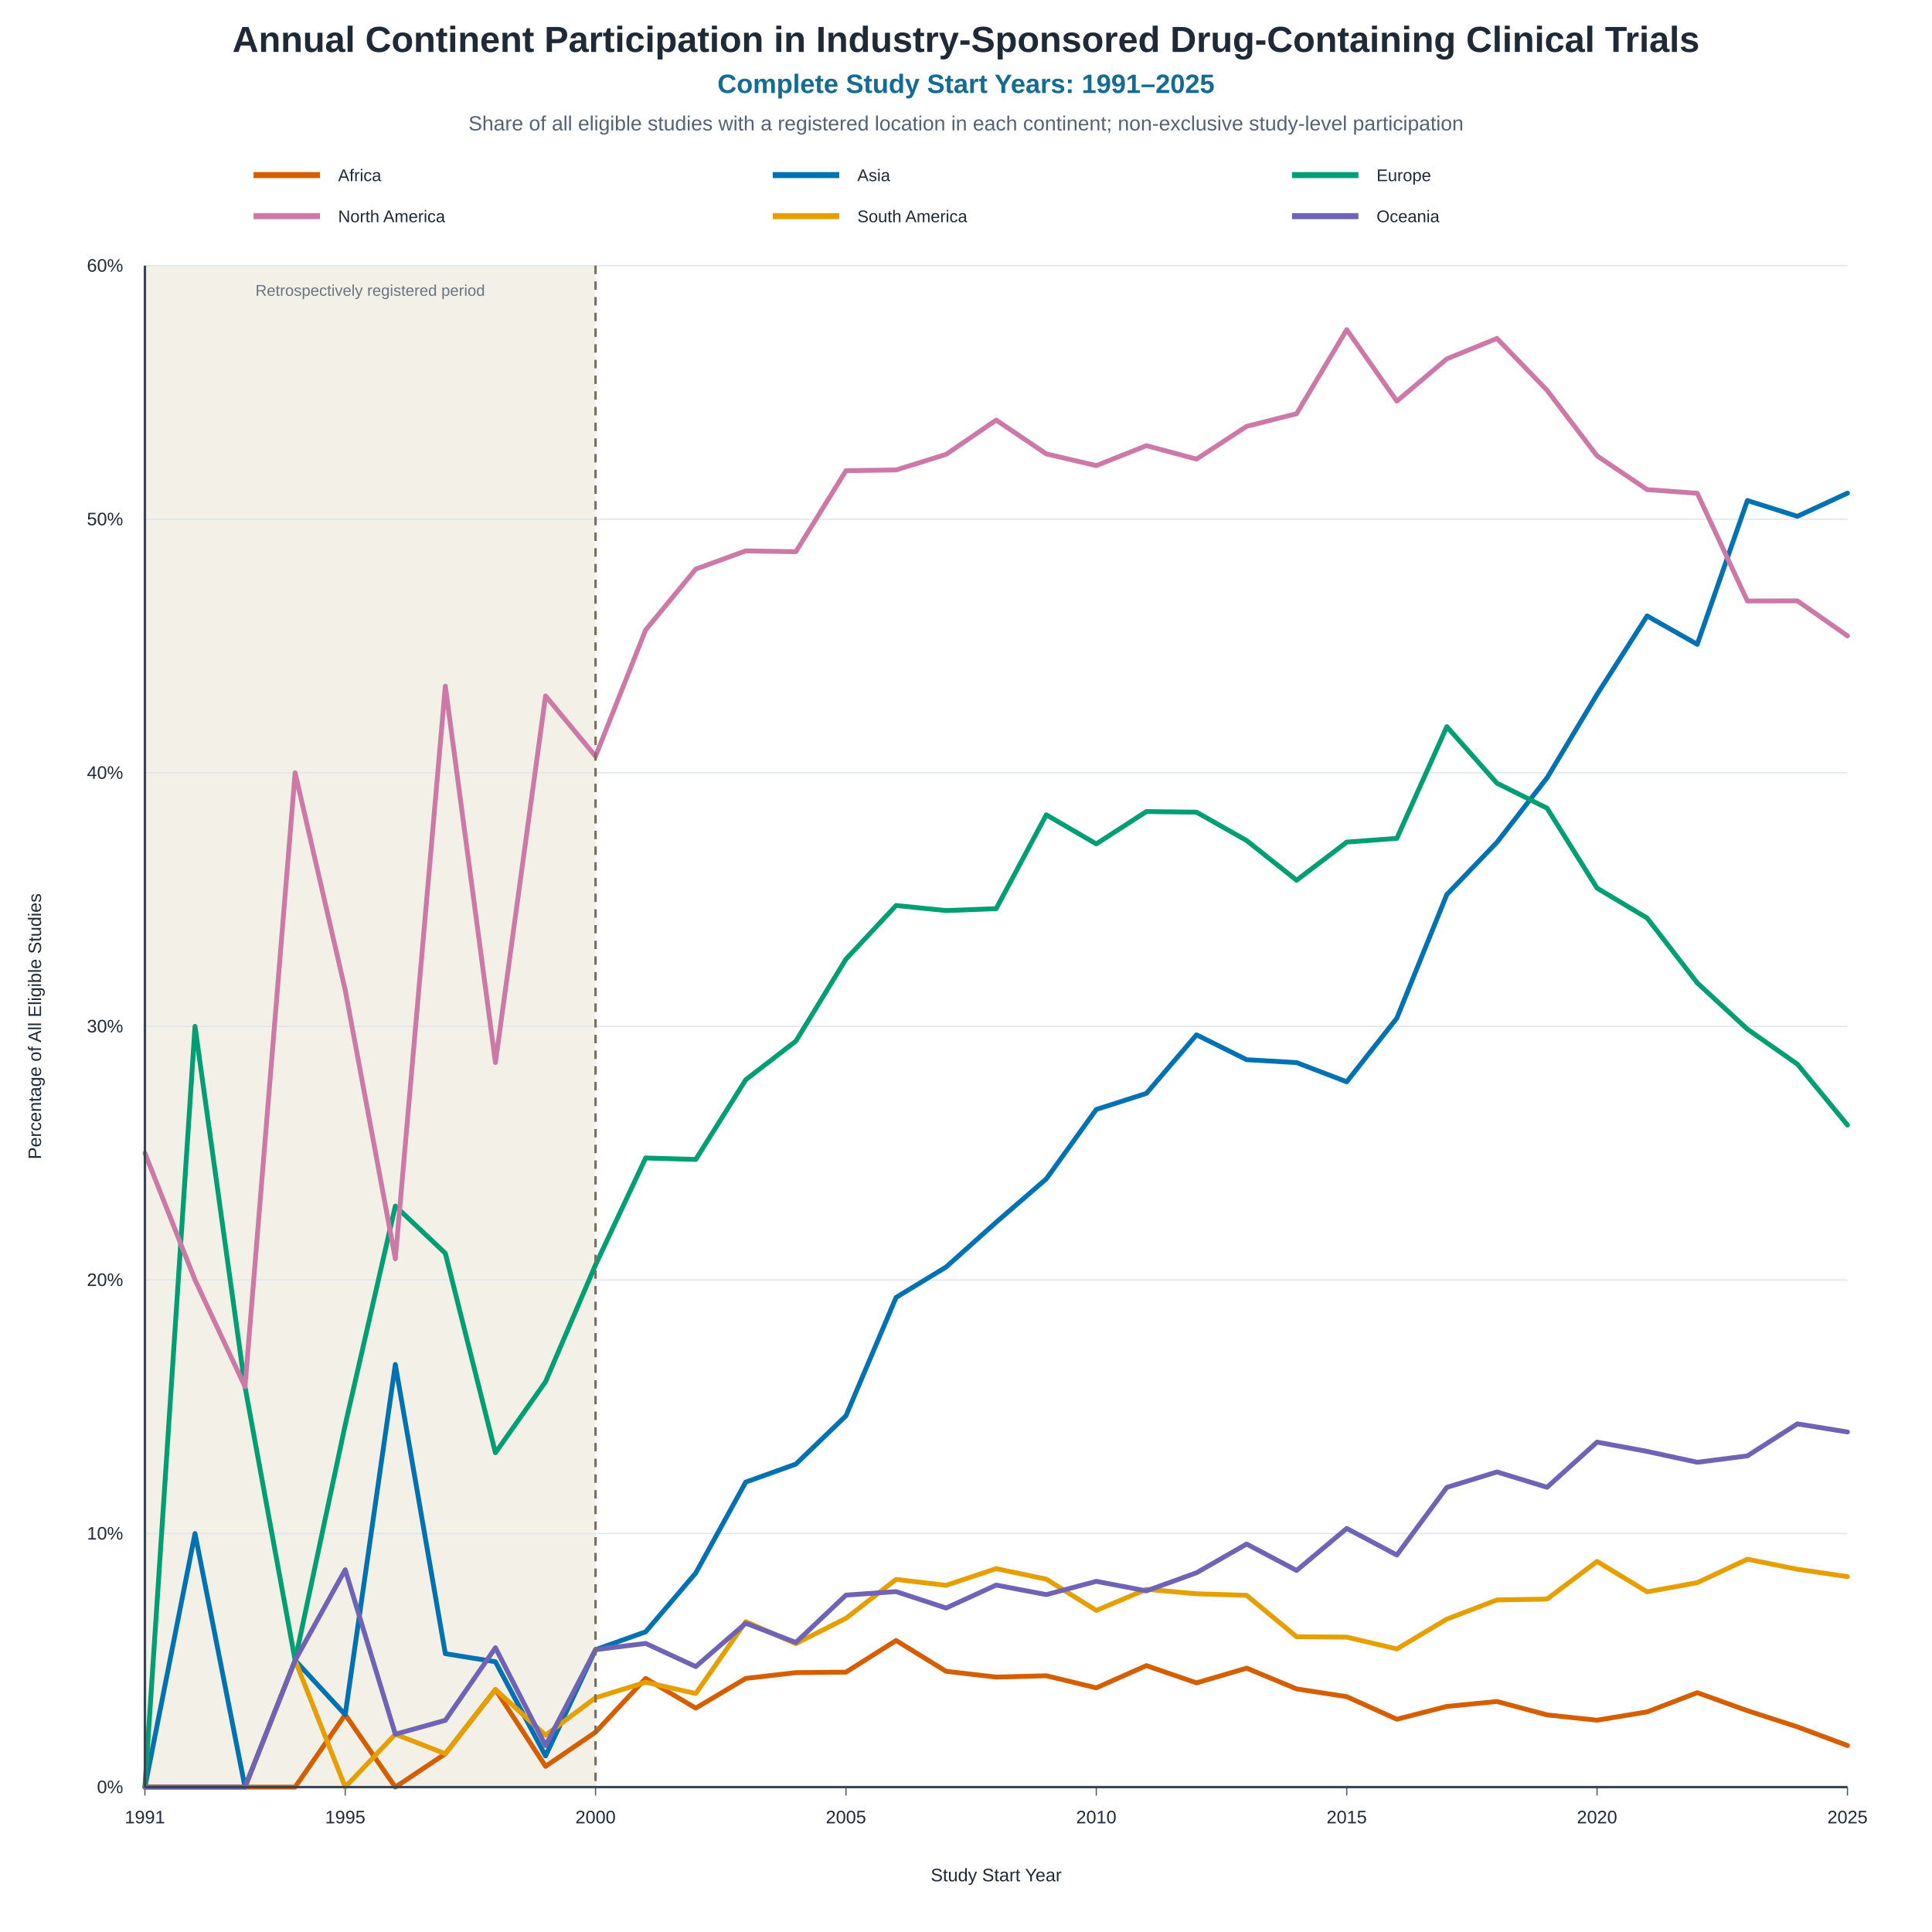
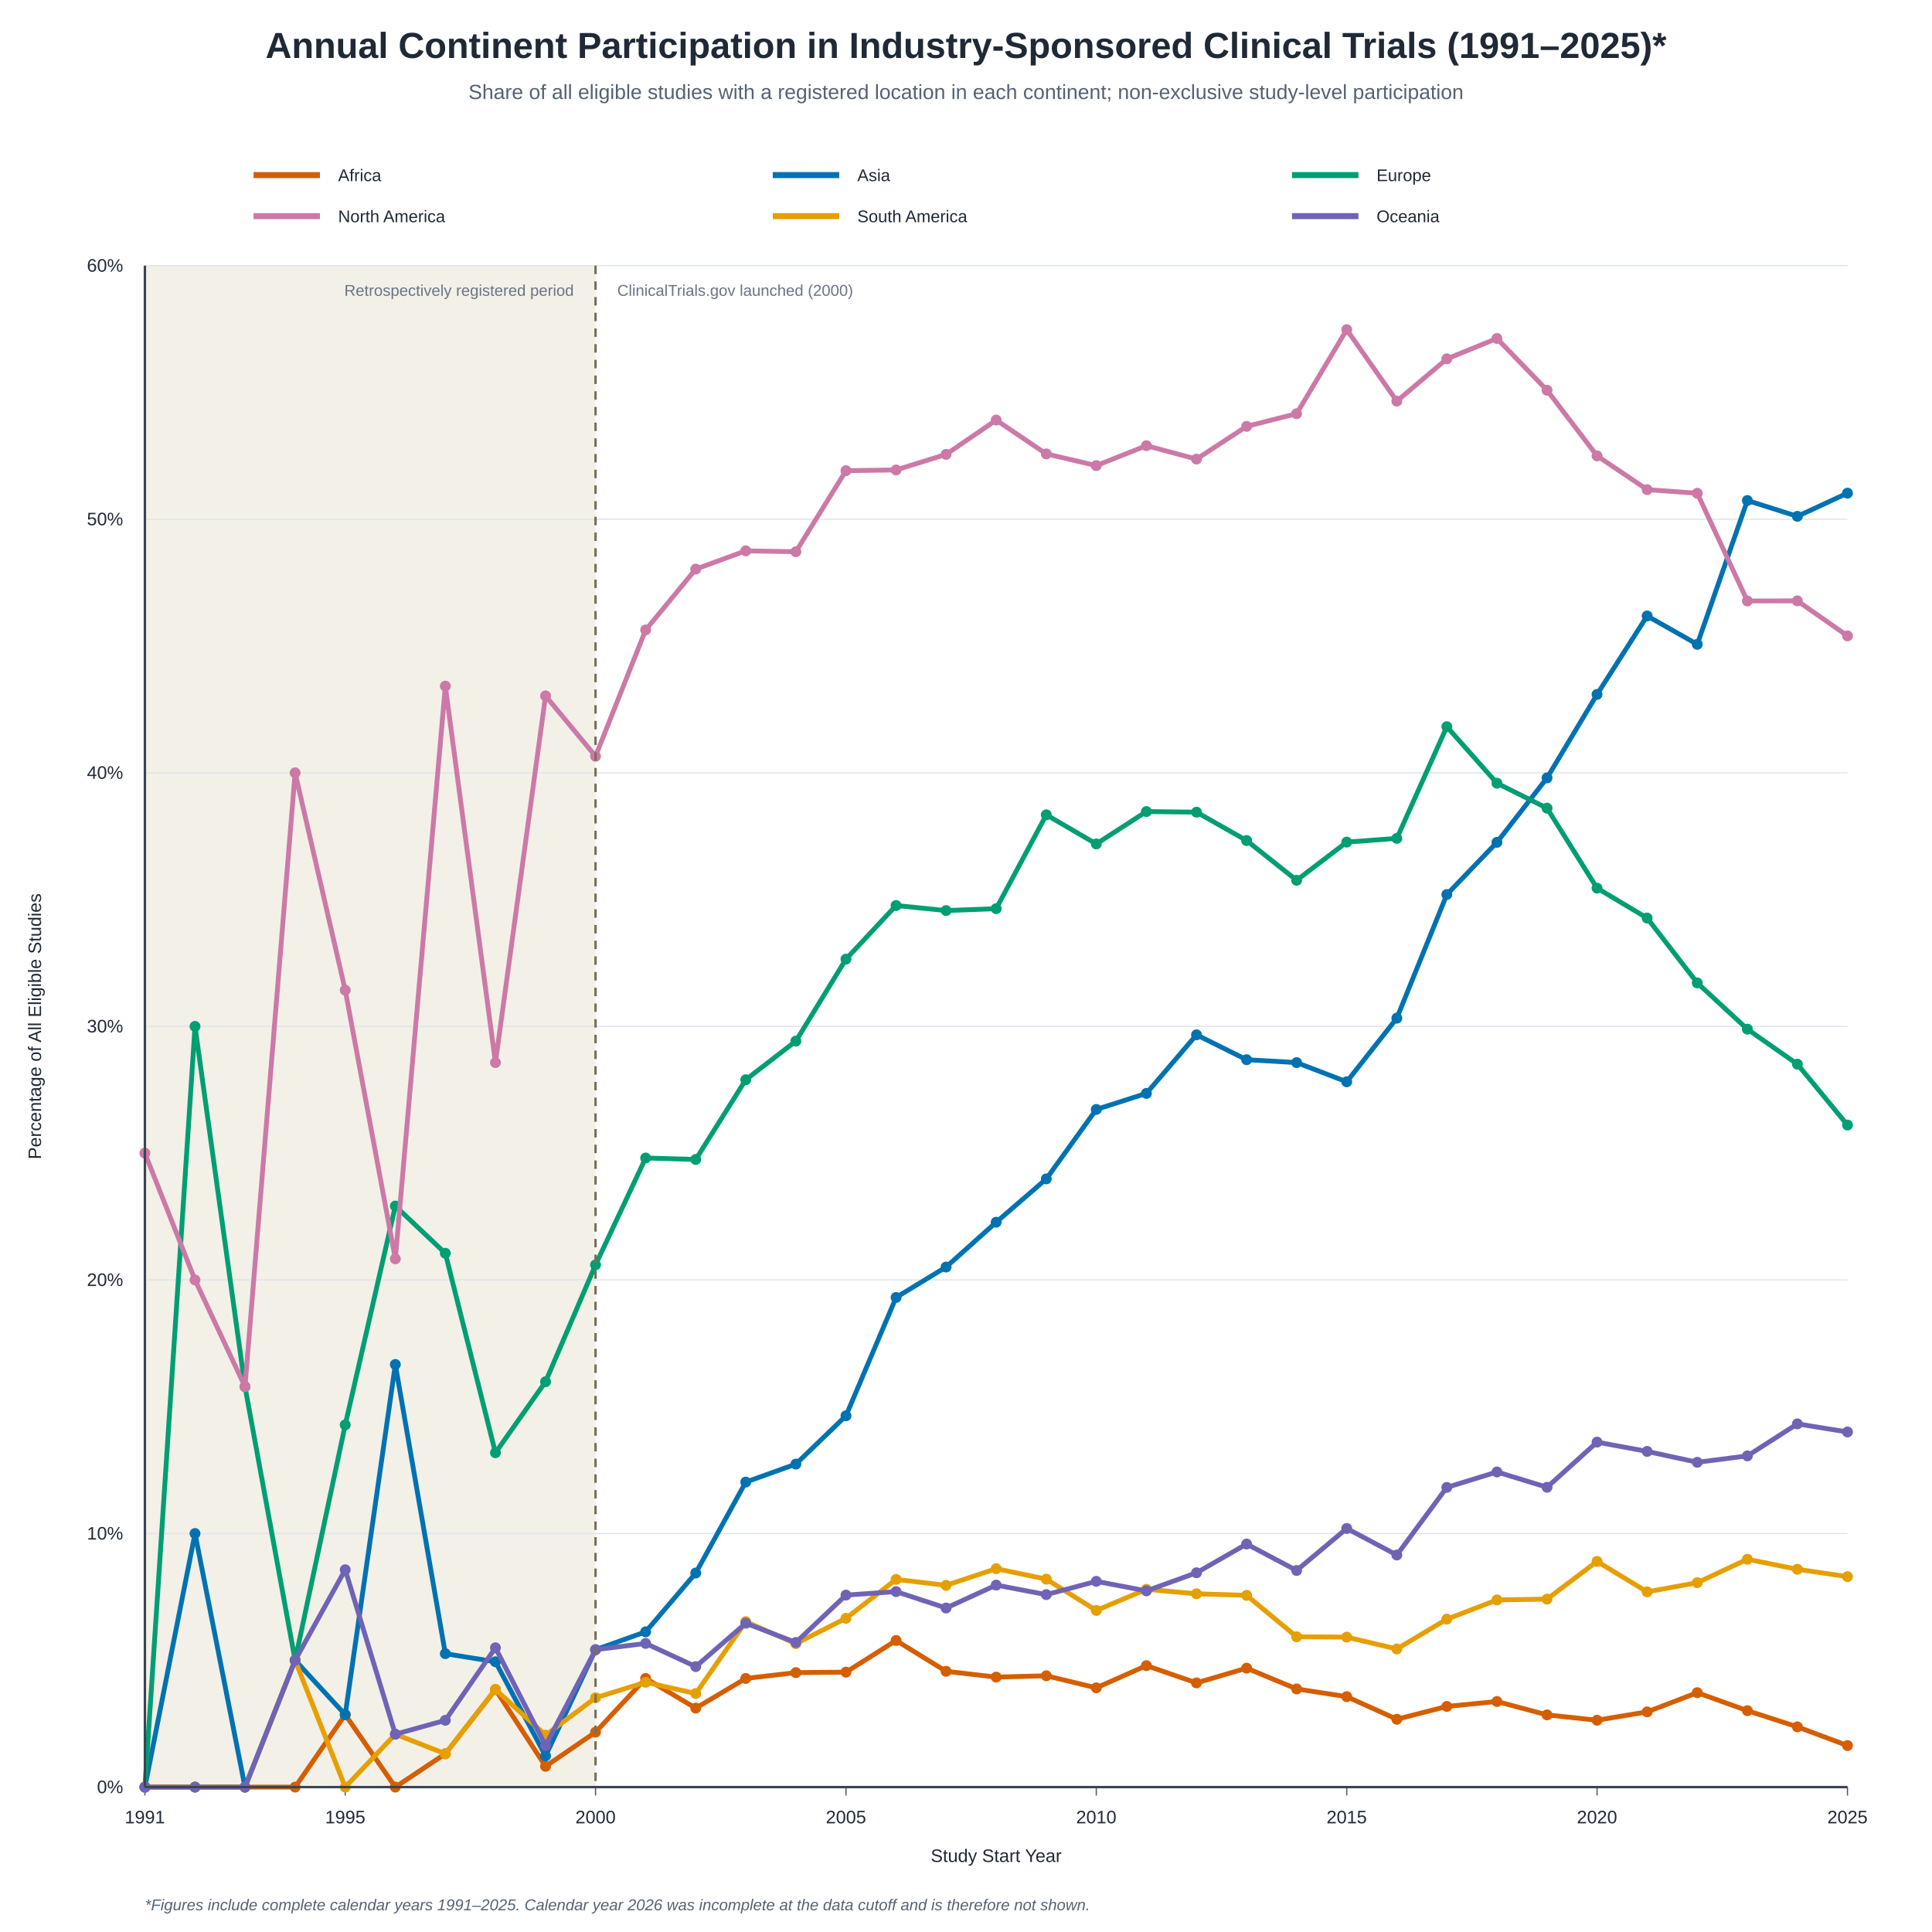
<svg xmlns="http://www.w3.org/2000/svg" width="1600" height="1600" viewBox="0 0 1600 1600">
  <rect x="0" y="0" width="1600" height="1600" fill="#ffffff" fill-opacity="1" />
-   <style>text{font-family:Arial,Helvetica,sans-serif;fill:#202936}.title{font-size:30px;font-weight:700}.period{font-size:22px;font-weight:700;fill:#146c94}.subtitle{font-size:17px;fill:#556273}.axis{font-size:15px}.small{font-size:13px;fill:#687486}.legend{font-size:14px}</style>
-   <text x="800" y="43" text-anchor="middle" class="title">Annual Continent Participation in Industry-Sponsored Drug-Containing Clinical Trials</text>
-   <text x="800" y="77" text-anchor="middle" class="period">Complete Study Start Years: 1991–2025</text>
-   <text x="800" y="108" text-anchor="middle" class="subtitle">Share of all eligible studies with a registered location in each continent; non-exclusive study-level participation</text>
+   <style>text{font-family:Arial,Helvetica,sans-serif;fill:#202936}.title{font-size:30px;font-weight:700}.subtitle{font-size:17px;fill:#556273}.axis{font-size:15px}.small{font-size:13px;fill:#687486}.legend{font-size:14px}.footnote{font-size:13px;fill:#556273;font-style:italic}</style>
+   <text x="800" y="48" text-anchor="middle" class="title">Annual Continent Participation in Industry-Sponsored Clinical Trials (1991–2025)*</text>
+   <text x="800" y="82" text-anchor="middle" class="subtitle">Share of all eligible studies with a registered location in each continent; non-exclusive study-level participation</text>
  <rect x="120" y="220" width="373.2" height="1260" fill="#f3f0e8" />
-   <text x="306.6" y="245" text-anchor="middle" class="small">Retrospectively registered period</text>
+   <text x="475.2" y="245" text-anchor="end" class="small">Retrospectively registered period</text>
  <line x1="120" y1="1480.0" x2="1530" y2="1480.0" stroke="#dfe5eb" stroke-width="1" />
  <text x="102" y="1485.0" text-anchor="end" class="axis">0%</text>
  <line x1="120" y1="1270.0" x2="1530" y2="1270.0" stroke="#dfe5eb" stroke-width="1" />
  <text x="102" y="1275.0" text-anchor="end" class="axis">10%</text>
  <line x1="120" y1="1060.0" x2="1530" y2="1060.0" stroke="#dfe5eb" stroke-width="1" />
  <text x="102" y="1065.0" text-anchor="end" class="axis">20%</text>
  <line x1="120" y1="850.0" x2="1530" y2="850.0" stroke="#dfe5eb" stroke-width="1" />
  <text x="102" y="855.0" text-anchor="end" class="axis">30%</text>
  <line x1="120" y1="640.0" x2="1530" y2="640.0" stroke="#dfe5eb" stroke-width="1" />
  <text x="102" y="645.0" text-anchor="end" class="axis">40%</text>
  <line x1="120" y1="430.0" x2="1530" y2="430.0" stroke="#dfe5eb" stroke-width="1" />
  <text x="102" y="435.0" text-anchor="end" class="axis">50%</text>
  <line x1="120" y1="220.0" x2="1530" y2="220.0" stroke="#dfe5eb" stroke-width="1" />
  <text x="102" y="225.0" text-anchor="end" class="axis">60%</text>
  <line x1="120.0" y1="1480" x2="120.0" y2="1487" stroke="#4d5966" />
  <text x="120.0" y="1510" text-anchor="middle" class="axis">1991</text>
  <line x1="285.9" y1="1480" x2="285.9" y2="1487" stroke="#4d5966" />
  <text x="285.9" y="1510" text-anchor="middle" class="axis">1995</text>
  <line x1="493.2" y1="1480" x2="493.2" y2="1487" stroke="#4d5966" />
  <text x="493.2" y="1510" text-anchor="middle" class="axis">2000</text>
  <line x1="700.6" y1="1480" x2="700.6" y2="1487" stroke="#4d5966" />
  <text x="700.6" y="1510" text-anchor="middle" class="axis">2005</text>
  <line x1="907.9" y1="1480" x2="907.9" y2="1487" stroke="#4d5966" />
  <text x="907.9" y="1510" text-anchor="middle" class="axis">2010</text>
  <line x1="1115.3" y1="1480" x2="1115.3" y2="1487" stroke="#4d5966" />
  <text x="1115.3" y="1510" text-anchor="middle" class="axis">2015</text>
  <line x1="1322.6" y1="1480" x2="1322.6" y2="1487" stroke="#4d5966" />
  <text x="1322.6" y="1510" text-anchor="middle" class="axis">2020</text>
  <line x1="1530.0" y1="1480" x2="1530.0" y2="1487" stroke="#4d5966" />
  <text x="1530.0" y="1510" text-anchor="middle" class="axis">2025</text>
  <polyline points="120.0,1480.0 161.5,1480.0 202.9,1480.0 244.4,1480.0 285.9,1420.0 327.4,1480.0 368.8,1452.4 410.3,1399.2 451.8,1462.8 493.2,1434.5 534.7,1390.0 576.2,1414.6 617.6,1390.0 659.1,1385.2 700.6,1384.8 742.1,1358.6 783.5,1384.1 825.0,1388.9 866.5,1387.8 907.9,1397.8 949.4,1379.4 990.9,1393.7 1032.4,1381.5 1073.8,1398.7 1115.3,1405.1 1156.8,1423.8 1198.2,1413.2 1239.7,1409.1 1281.2,1420.2 1322.6,1424.6 1364.1,1417.7 1405.6,1401.8 1447.1,1416.7 1488.5,1430.1 1530.0,1445.6" fill="none" stroke="#d55e00" stroke-width="4" stroke-linejoin="round" stroke-linecap="round" />
+   <circle cx="120.0" cy="1480.0" r="4.5" fill="#d55e00" />
+   <circle cx="161.5" cy="1480.0" r="4.5" fill="#d55e00" />
+   <circle cx="202.9" cy="1480.0" r="4.5" fill="#d55e00" />
+   <circle cx="244.4" cy="1480.0" r="4.5" fill="#d55e00" />
+   <circle cx="285.9" cy="1420.0" r="4.5" fill="#d55e00" />
+   <circle cx="327.4" cy="1480.0" r="4.5" fill="#d55e00" />
+   <circle cx="368.8" cy="1452.4" r="4.5" fill="#d55e00" />
+   <circle cx="410.3" cy="1399.2" r="4.5" fill="#d55e00" />
+   <circle cx="451.8" cy="1462.8" r="4.5" fill="#d55e00" />
+   <circle cx="493.2" cy="1434.5" r="4.5" fill="#d55e00" />
+   <circle cx="534.7" cy="1390.0" r="4.5" fill="#d55e00" />
+   <circle cx="576.2" cy="1414.6" r="4.5" fill="#d55e00" />
+   <circle cx="617.6" cy="1390.0" r="4.5" fill="#d55e00" />
+   <circle cx="659.1" cy="1385.2" r="4.5" fill="#d55e00" />
+   <circle cx="700.6" cy="1384.8" r="4.5" fill="#d55e00" />
+   <circle cx="742.1" cy="1358.6" r="4.5" fill="#d55e00" />
+   <circle cx="783.5" cy="1384.1" r="4.5" fill="#d55e00" />
+   <circle cx="825.0" cy="1388.9" r="4.5" fill="#d55e00" />
+   <circle cx="866.5" cy="1387.8" r="4.5" fill="#d55e00" />
+   <circle cx="907.9" cy="1397.8" r="4.5" fill="#d55e00" />
+   <circle cx="949.4" cy="1379.4" r="4.5" fill="#d55e00" />
+   <circle cx="990.9" cy="1393.7" r="4.5" fill="#d55e00" />
+   <circle cx="1032.4" cy="1381.5" r="4.5" fill="#d55e00" />
+   <circle cx="1073.8" cy="1398.7" r="4.5" fill="#d55e00" />
+   <circle cx="1115.3" cy="1405.1" r="4.5" fill="#d55e00" />
+   <circle cx="1156.8" cy="1423.8" r="4.5" fill="#d55e00" />
+   <circle cx="1198.2" cy="1413.2" r="4.5" fill="#d55e00" />
+   <circle cx="1239.7" cy="1409.1" r="4.5" fill="#d55e00" />
+   <circle cx="1281.2" cy="1420.2" r="4.5" fill="#d55e00" />
+   <circle cx="1322.6" cy="1424.6" r="4.5" fill="#d55e00" />
+   <circle cx="1364.1" cy="1417.7" r="4.5" fill="#d55e00" />
+   <circle cx="1405.6" cy="1401.8" r="4.5" fill="#d55e00" />
+   <circle cx="1447.1" cy="1416.7" r="4.5" fill="#d55e00" />
+   <circle cx="1488.5" cy="1430.1" r="4.5" fill="#d55e00" />
+   <circle cx="1530.0" cy="1445.6" r="4.5" fill="#d55e00" />
  <polyline points="120.0,1480.0 161.5,1270.0 202.9,1480.0 244.4,1375.0 285.9,1420.0 327.4,1130.0 368.8,1369.5 410.3,1376.2 451.8,1454.2 493.2,1366.2 534.7,1351.4 576.2,1302.7 617.6,1227.4 659.1,1212.5 700.6,1172.5 742.1,1074.5 783.5,1049.3 825.0,1012.2 866.5,976.3 907.9,918.8 949.4,905.5 990.9,857.0 1032.4,877.6 1073.8,880.0 1115.3,895.9 1156.8,843.2 1198.2,740.8 1239.7,697.6 1281.2,644.2 1322.6,575.1 1364.1,510.1 1405.6,533.6 1447.1,414.5 1488.5,427.6 1530.0,408.4" fill="none" stroke="#0072b2" stroke-width="4" stroke-linejoin="round" stroke-linecap="round" />
+   <circle cx="120.0" cy="1480.0" r="4.5" fill="#0072b2" />
+   <circle cx="161.5" cy="1270.0" r="4.5" fill="#0072b2" />
+   <circle cx="202.9" cy="1480.0" r="4.5" fill="#0072b2" />
+   <circle cx="244.4" cy="1375.0" r="4.5" fill="#0072b2" />
+   <circle cx="285.9" cy="1420.0" r="4.5" fill="#0072b2" />
+   <circle cx="327.4" cy="1130.0" r="4.5" fill="#0072b2" />
+   <circle cx="368.8" cy="1369.5" r="4.5" fill="#0072b2" />
+   <circle cx="410.3" cy="1376.2" r="4.5" fill="#0072b2" />
+   <circle cx="451.8" cy="1454.2" r="4.5" fill="#0072b2" />
+   <circle cx="493.2" cy="1366.2" r="4.5" fill="#0072b2" />
+   <circle cx="534.7" cy="1351.4" r="4.5" fill="#0072b2" />
+   <circle cx="576.2" cy="1302.7" r="4.5" fill="#0072b2" />
+   <circle cx="617.6" cy="1227.4" r="4.5" fill="#0072b2" />
+   <circle cx="659.1" cy="1212.5" r="4.5" fill="#0072b2" />
+   <circle cx="700.6" cy="1172.5" r="4.5" fill="#0072b2" />
+   <circle cx="742.1" cy="1074.5" r="4.5" fill="#0072b2" />
+   <circle cx="783.5" cy="1049.3" r="4.5" fill="#0072b2" />
+   <circle cx="825.0" cy="1012.2" r="4.5" fill="#0072b2" />
+   <circle cx="866.5" cy="976.3" r="4.5" fill="#0072b2" />
+   <circle cx="907.9" cy="918.8" r="4.5" fill="#0072b2" />
+   <circle cx="949.4" cy="905.5" r="4.5" fill="#0072b2" />
+   <circle cx="990.9" cy="857.0" r="4.5" fill="#0072b2" />
+   <circle cx="1032.4" cy="877.6" r="4.5" fill="#0072b2" />
+   <circle cx="1073.8" cy="880.0" r="4.5" fill="#0072b2" />
+   <circle cx="1115.3" cy="895.9" r="4.5" fill="#0072b2" />
+   <circle cx="1156.8" cy="843.2" r="4.5" fill="#0072b2" />
+   <circle cx="1198.2" cy="740.8" r="4.5" fill="#0072b2" />
+   <circle cx="1239.7" cy="697.6" r="4.5" fill="#0072b2" />
+   <circle cx="1281.2" cy="644.2" r="4.5" fill="#0072b2" />
+   <circle cx="1322.6" cy="575.1" r="4.5" fill="#0072b2" />
+   <circle cx="1364.1" cy="510.1" r="4.5" fill="#0072b2" />
+   <circle cx="1405.6" cy="533.6" r="4.5" fill="#0072b2" />
+   <circle cx="1447.1" cy="414.5" r="4.5" fill="#0072b2" />
+   <circle cx="1488.5" cy="427.6" r="4.5" fill="#0072b2" />
+   <circle cx="1530.0" cy="408.4" r="4.5" fill="#0072b2" />
  <polyline points="120.0,1480.0 161.5,850.0 202.9,1148.4 244.4,1375.0 285.9,1180.0 327.4,998.8 368.8,1037.9 410.3,1203.1 451.8,1144.3 493.2,1047.5 534.7,959.0 576.2,960.2 617.6,894.2 659.1,862.2 700.6,794.3 742.1,749.9 783.5,754.1 825.0,752.5 866.5,674.8 907.9,698.9 949.4,672.1 990.9,672.6 1032.4,696.1 1073.8,729.0 1115.3,697.4 1156.8,694.3 1198.2,601.8 1239.7,648.6 1281.2,669.3 1322.6,735.5 1364.1,760.3 1405.6,814.0 1447.1,852.3 1488.5,881.3 1530.0,931.7" fill="none" stroke="#009e73" stroke-width="4" stroke-linejoin="round" stroke-linecap="round" />
+   <circle cx="120.0" cy="1480.0" r="4.5" fill="#009e73" />
+   <circle cx="161.5" cy="850.0" r="4.5" fill="#009e73" />
+   <circle cx="202.9" cy="1148.4" r="4.5" fill="#009e73" />
+   <circle cx="244.4" cy="1375.0" r="4.5" fill="#009e73" />
+   <circle cx="285.9" cy="1180.0" r="4.5" fill="#009e73" />
+   <circle cx="327.4" cy="998.8" r="4.5" fill="#009e73" />
+   <circle cx="368.8" cy="1037.9" r="4.5" fill="#009e73" />
+   <circle cx="410.3" cy="1203.1" r="4.5" fill="#009e73" />
+   <circle cx="451.8" cy="1144.3" r="4.5" fill="#009e73" />
+   <circle cx="493.2" cy="1047.5" r="4.5" fill="#009e73" />
+   <circle cx="534.7" cy="959.0" r="4.5" fill="#009e73" />
+   <circle cx="576.2" cy="960.2" r="4.5" fill="#009e73" />
+   <circle cx="617.6" cy="894.2" r="4.5" fill="#009e73" />
+   <circle cx="659.1" cy="862.2" r="4.5" fill="#009e73" />
+   <circle cx="700.6" cy="794.3" r="4.5" fill="#009e73" />
+   <circle cx="742.1" cy="749.9" r="4.5" fill="#009e73" />
+   <circle cx="783.5" cy="754.1" r="4.5" fill="#009e73" />
+   <circle cx="825.0" cy="752.5" r="4.5" fill="#009e73" />
+   <circle cx="866.5" cy="674.8" r="4.5" fill="#009e73" />
+   <circle cx="907.9" cy="698.9" r="4.5" fill="#009e73" />
+   <circle cx="949.4" cy="672.1" r="4.5" fill="#009e73" />
+   <circle cx="990.9" cy="672.6" r="4.5" fill="#009e73" />
+   <circle cx="1032.4" cy="696.1" r="4.5" fill="#009e73" />
+   <circle cx="1073.8" cy="729.0" r="4.5" fill="#009e73" />
+   <circle cx="1115.3" cy="697.4" r="4.5" fill="#009e73" />
+   <circle cx="1156.8" cy="694.3" r="4.5" fill="#009e73" />
+   <circle cx="1198.2" cy="601.8" r="4.5" fill="#009e73" />
+   <circle cx="1239.7" cy="648.6" r="4.5" fill="#009e73" />
+   <circle cx="1281.2" cy="669.3" r="4.5" fill="#009e73" />
+   <circle cx="1322.6" cy="735.5" r="4.5" fill="#009e73" />
+   <circle cx="1364.1" cy="760.3" r="4.5" fill="#009e73" />
+   <circle cx="1405.6" cy="814.0" r="4.5" fill="#009e73" />
+   <circle cx="1447.1" cy="852.3" r="4.5" fill="#009e73" />
+   <circle cx="1488.5" cy="881.3" r="4.5" fill="#009e73" />
+   <circle cx="1530.0" cy="931.7" r="4.5" fill="#009e73" />
  <polyline points="120.0,955.0 161.5,1060.0 202.9,1148.4 244.4,640.0 285.9,820.0 327.4,1042.5 368.8,568.2 410.3,880.0 451.8,576.3 493.2,626.3 534.7,521.7 576.2,471.3 617.6,456.2 659.1,456.9 700.6,389.8 742.1,389.2 783.5,376.3 825.0,347.9 866.5,375.9 907.9,385.6 949.4,369.1 990.9,380.2 1032.4,353.1 1073.8,342.6 1115.3,273.0 1156.8,332.2 1198.2,297.2 1239.7,280.3 1281.2,323.2 1322.6,377.5 1364.1,405.5 1405.6,408.5 1447.1,497.7 1488.5,497.6 1530.0,526.6" fill="none" stroke="#cc79a7" stroke-width="4" stroke-linejoin="round" stroke-linecap="round" />
+   <circle cx="120.0" cy="955.0" r="4.5" fill="#cc79a7" />
+   <circle cx="161.5" cy="1060.0" r="4.5" fill="#cc79a7" />
+   <circle cx="202.9" cy="1148.4" r="4.5" fill="#cc79a7" />
+   <circle cx="244.4" cy="640.0" r="4.5" fill="#cc79a7" />
+   <circle cx="285.9" cy="820.0" r="4.5" fill="#cc79a7" />
+   <circle cx="327.4" cy="1042.5" r="4.5" fill="#cc79a7" />
+   <circle cx="368.8" cy="568.2" r="4.5" fill="#cc79a7" />
+   <circle cx="410.3" cy="880.0" r="4.5" fill="#cc79a7" />
+   <circle cx="451.8" cy="576.3" r="4.5" fill="#cc79a7" />
+   <circle cx="493.2" cy="626.3" r="4.5" fill="#cc79a7" />
+   <circle cx="534.7" cy="521.7" r="4.5" fill="#cc79a7" />
+   <circle cx="576.2" cy="471.3" r="4.5" fill="#cc79a7" />
+   <circle cx="617.6" cy="456.2" r="4.5" fill="#cc79a7" />
+   <circle cx="659.1" cy="456.9" r="4.5" fill="#cc79a7" />
+   <circle cx="700.6" cy="389.8" r="4.5" fill="#cc79a7" />
+   <circle cx="742.1" cy="389.2" r="4.5" fill="#cc79a7" />
+   <circle cx="783.5" cy="376.3" r="4.5" fill="#cc79a7" />
+   <circle cx="825.0" cy="347.9" r="4.5" fill="#cc79a7" />
+   <circle cx="866.5" cy="375.9" r="4.5" fill="#cc79a7" />
+   <circle cx="907.9" cy="385.6" r="4.5" fill="#cc79a7" />
+   <circle cx="949.4" cy="369.1" r="4.5" fill="#cc79a7" />
+   <circle cx="990.9" cy="380.2" r="4.5" fill="#cc79a7" />
+   <circle cx="1032.4" cy="353.1" r="4.5" fill="#cc79a7" />
+   <circle cx="1073.8" cy="342.6" r="4.5" fill="#cc79a7" />
+   <circle cx="1115.3" cy="273.0" r="4.5" fill="#cc79a7" />
+   <circle cx="1156.8" cy="332.2" r="4.5" fill="#cc79a7" />
+   <circle cx="1198.2" cy="297.2" r="4.5" fill="#cc79a7" />
+   <circle cx="1239.7" cy="280.3" r="4.5" fill="#cc79a7" />
+   <circle cx="1281.2" cy="323.2" r="4.5" fill="#cc79a7" />
+   <circle cx="1322.6" cy="377.5" r="4.5" fill="#cc79a7" />
+   <circle cx="1364.1" cy="405.5" r="4.5" fill="#cc79a7" />
+   <circle cx="1405.6" cy="408.5" r="4.5" fill="#cc79a7" />
+   <circle cx="1447.1" cy="497.7" r="4.5" fill="#cc79a7" />
+   <circle cx="1488.5" cy="497.6" r="4.5" fill="#cc79a7" />
+   <circle cx="1530.0" cy="526.6" r="4.5" fill="#cc79a7" />
  <polyline points="120.0,1480.0 161.5,1480.0 202.9,1480.0 244.4,1375.0 285.9,1480.0 327.4,1436.2 368.8,1452.4 410.3,1399.2 451.8,1437.0 493.2,1406.0 534.7,1393.2 576.2,1402.5 617.6,1343.0 659.1,1361.2 700.6,1340.2 742.1,1308.0 783.5,1312.9 825.0,1299.1 866.5,1307.8 907.9,1333.7 949.4,1316.2 990.9,1319.9 1032.4,1321.2 1073.8,1355.5 1115.3,1355.8 1156.8,1365.6 1198.2,1340.9 1239.7,1325.0 1281.2,1324.3 1322.6,1293.1 1364.1,1318.3 1405.6,1310.7 1447.1,1291.3 1488.5,1299.6 1530.0,1305.7" fill="none" stroke="#e69f00" stroke-width="4" stroke-linejoin="round" stroke-linecap="round" />
+   <circle cx="120.0" cy="1480.0" r="4.5" fill="#e69f00" />
+   <circle cx="161.5" cy="1480.0" r="4.5" fill="#e69f00" />
+   <circle cx="202.9" cy="1480.0" r="4.5" fill="#e69f00" />
+   <circle cx="244.4" cy="1375.0" r="4.5" fill="#e69f00" />
+   <circle cx="285.9" cy="1480.0" r="4.5" fill="#e69f00" />
+   <circle cx="327.4" cy="1436.2" r="4.5" fill="#e69f00" />
+   <circle cx="368.8" cy="1452.4" r="4.5" fill="#e69f00" />
+   <circle cx="410.3" cy="1399.2" r="4.5" fill="#e69f00" />
+   <circle cx="451.8" cy="1437.0" r="4.5" fill="#e69f00" />
+   <circle cx="493.2" cy="1406.0" r="4.5" fill="#e69f00" />
+   <circle cx="534.7" cy="1393.2" r="4.5" fill="#e69f00" />
+   <circle cx="576.2" cy="1402.5" r="4.5" fill="#e69f00" />
+   <circle cx="617.6" cy="1343.0" r="4.5" fill="#e69f00" />
+   <circle cx="659.1" cy="1361.2" r="4.5" fill="#e69f00" />
+   <circle cx="700.6" cy="1340.2" r="4.5" fill="#e69f00" />
+   <circle cx="742.1" cy="1308.0" r="4.5" fill="#e69f00" />
+   <circle cx="783.5" cy="1312.9" r="4.5" fill="#e69f00" />
+   <circle cx="825.0" cy="1299.1" r="4.5" fill="#e69f00" />
+   <circle cx="866.5" cy="1307.8" r="4.5" fill="#e69f00" />
+   <circle cx="907.9" cy="1333.7" r="4.5" fill="#e69f00" />
+   <circle cx="949.4" cy="1316.2" r="4.5" fill="#e69f00" />
+   <circle cx="990.9" cy="1319.9" r="4.5" fill="#e69f00" />
+   <circle cx="1032.4" cy="1321.2" r="4.5" fill="#e69f00" />
+   <circle cx="1073.8" cy="1355.5" r="4.5" fill="#e69f00" />
+   <circle cx="1115.3" cy="1355.8" r="4.5" fill="#e69f00" />
+   <circle cx="1156.8" cy="1365.6" r="4.5" fill="#e69f00" />
+   <circle cx="1198.2" cy="1340.9" r="4.5" fill="#e69f00" />
+   <circle cx="1239.7" cy="1325.0" r="4.5" fill="#e69f00" />
+   <circle cx="1281.2" cy="1324.3" r="4.5" fill="#e69f00" />
+   <circle cx="1322.6" cy="1293.1" r="4.5" fill="#e69f00" />
+   <circle cx="1364.1" cy="1318.3" r="4.5" fill="#e69f00" />
+   <circle cx="1405.6" cy="1310.7" r="4.5" fill="#e69f00" />
+   <circle cx="1447.1" cy="1291.3" r="4.5" fill="#e69f00" />
+   <circle cx="1488.5" cy="1299.6" r="4.5" fill="#e69f00" />
+   <circle cx="1530.0" cy="1305.7" r="4.5" fill="#e69f00" />
  <polyline points="120.0,1480.0 161.5,1480.0 202.9,1480.0 244.4,1375.0 285.9,1300.0 327.4,1436.2 368.8,1424.7 410.3,1364.6 451.8,1445.6 493.2,1366.2 534.7,1361.0 576.2,1380.2 617.6,1344.3 659.1,1360.2 700.6,1321.0 742.1,1318.1 783.5,1331.7 825.0,1312.7 866.5,1320.6 907.9,1309.6 949.4,1317.5 990.9,1302.5 1032.4,1278.7 1073.8,1300.6 1115.3,1265.8 1156.8,1287.8 1198.2,1231.8 1239.7,1219.0 1281.2,1231.7 1322.6,1194.3 1364.1,1202.0 1405.6,1211.0 1447.1,1205.7 1488.5,1179.2 1530.0,1185.9" fill="none" stroke="#6f63b6" stroke-width="4" stroke-linejoin="round" stroke-linecap="round" />
+   <circle cx="120.0" cy="1480.0" r="4.5" fill="#6f63b6" />
+   <circle cx="161.5" cy="1480.0" r="4.5" fill="#6f63b6" />
+   <circle cx="202.9" cy="1480.0" r="4.5" fill="#6f63b6" />
+   <circle cx="244.4" cy="1375.0" r="4.5" fill="#6f63b6" />
+   <circle cx="285.9" cy="1300.0" r="4.5" fill="#6f63b6" />
+   <circle cx="327.4" cy="1436.2" r="4.5" fill="#6f63b6" />
+   <circle cx="368.8" cy="1424.7" r="4.5" fill="#6f63b6" />
+   <circle cx="410.3" cy="1364.6" r="4.5" fill="#6f63b6" />
+   <circle cx="451.8" cy="1445.6" r="4.5" fill="#6f63b6" />
+   <circle cx="493.2" cy="1366.2" r="4.5" fill="#6f63b6" />
+   <circle cx="534.7" cy="1361.0" r="4.5" fill="#6f63b6" />
+   <circle cx="576.2" cy="1380.2" r="4.5" fill="#6f63b6" />
+   <circle cx="617.6" cy="1344.3" r="4.5" fill="#6f63b6" />
+   <circle cx="659.1" cy="1360.2" r="4.5" fill="#6f63b6" />
+   <circle cx="700.6" cy="1321.0" r="4.5" fill="#6f63b6" />
+   <circle cx="742.1" cy="1318.1" r="4.5" fill="#6f63b6" />
+   <circle cx="783.5" cy="1331.7" r="4.5" fill="#6f63b6" />
+   <circle cx="825.0" cy="1312.7" r="4.5" fill="#6f63b6" />
+   <circle cx="866.5" cy="1320.6" r="4.5" fill="#6f63b6" />
+   <circle cx="907.9" cy="1309.6" r="4.5" fill="#6f63b6" />
+   <circle cx="949.4" cy="1317.5" r="4.5" fill="#6f63b6" />
+   <circle cx="990.9" cy="1302.5" r="4.5" fill="#6f63b6" />
+   <circle cx="1032.4" cy="1278.7" r="4.5" fill="#6f63b6" />
+   <circle cx="1073.8" cy="1300.6" r="4.5" fill="#6f63b6" />
+   <circle cx="1115.3" cy="1265.8" r="4.5" fill="#6f63b6" />
+   <circle cx="1156.8" cy="1287.8" r="4.5" fill="#6f63b6" />
+   <circle cx="1198.2" cy="1231.8" r="4.5" fill="#6f63b6" />
+   <circle cx="1239.7" cy="1219.0" r="4.5" fill="#6f63b6" />
+   <circle cx="1281.2" cy="1231.7" r="4.5" fill="#6f63b6" />
+   <circle cx="1322.6" cy="1194.3" r="4.5" fill="#6f63b6" />
+   <circle cx="1364.1" cy="1202.0" r="4.5" fill="#6f63b6" />
+   <circle cx="1405.6" cy="1211.0" r="4.5" fill="#6f63b6" />
+   <circle cx="1447.1" cy="1205.7" r="4.5" fill="#6f63b6" />
+   <circle cx="1488.5" cy="1179.2" r="4.5" fill="#6f63b6" />
+   <circle cx="1530.0" cy="1185.9" r="4.5" fill="#6f63b6" />
  <line x1="493.2" y1="220" x2="493.2" y2="1480" stroke="#7a6f55" stroke-width="2" stroke-dasharray="7 6" />
+   <text x="511.2" y="245" class="small">ClinicalTrials.gov launched (2000)</text>
  <line x1="120" y1="1480" x2="1530" y2="1480" stroke="#394553" stroke-width="2" />
  <line x1="120" y1="220" x2="120" y2="1480" stroke="#394553" stroke-width="2" />
-   <text x="825.0" y="1558" text-anchor="middle" class="axis">Study Start Year</text>
+   <text x="825.0" y="1542" text-anchor="middle" class="axis">Study Start Year</text>
  <text x="34" y="850.0" text-anchor="middle" class="axis" transform="rotate(-90 34 850.0)">Percentage of All Eligible Studies</text>
  <line x1="210" y1="145" x2="265" y2="145" stroke="#d55e00" stroke-width="5" />
  <text x="280" y="150" class="legend">Africa</text>
  <line x1="640" y1="145" x2="695" y2="145" stroke="#0072b2" stroke-width="5" />
  <text x="710" y="150" class="legend">Asia</text>
  <line x1="1070" y1="145" x2="1125" y2="145" stroke="#009e73" stroke-width="5" />
  <text x="1140" y="150" class="legend">Europe</text>
  <line x1="210" y1="179" x2="265" y2="179" stroke="#cc79a7" stroke-width="5" />
  <text x="280" y="184" class="legend">North America</text>
  <line x1="640" y1="179" x2="695" y2="179" stroke="#e69f00" stroke-width="5" />
  <text x="710" y="184" class="legend">South America</text>
  <line x1="1070" y1="179" x2="1125" y2="179" stroke="#6f63b6" stroke-width="5" />
  <text x="1140" y="184" class="legend">Oceania</text>
+   <text x="120" y="1582" class="footnote">*Figures include complete calendar years 1991–2025. Calendar year 2026 was incomplete at the data cutoff and is therefore not shown.</text>
</svg>
